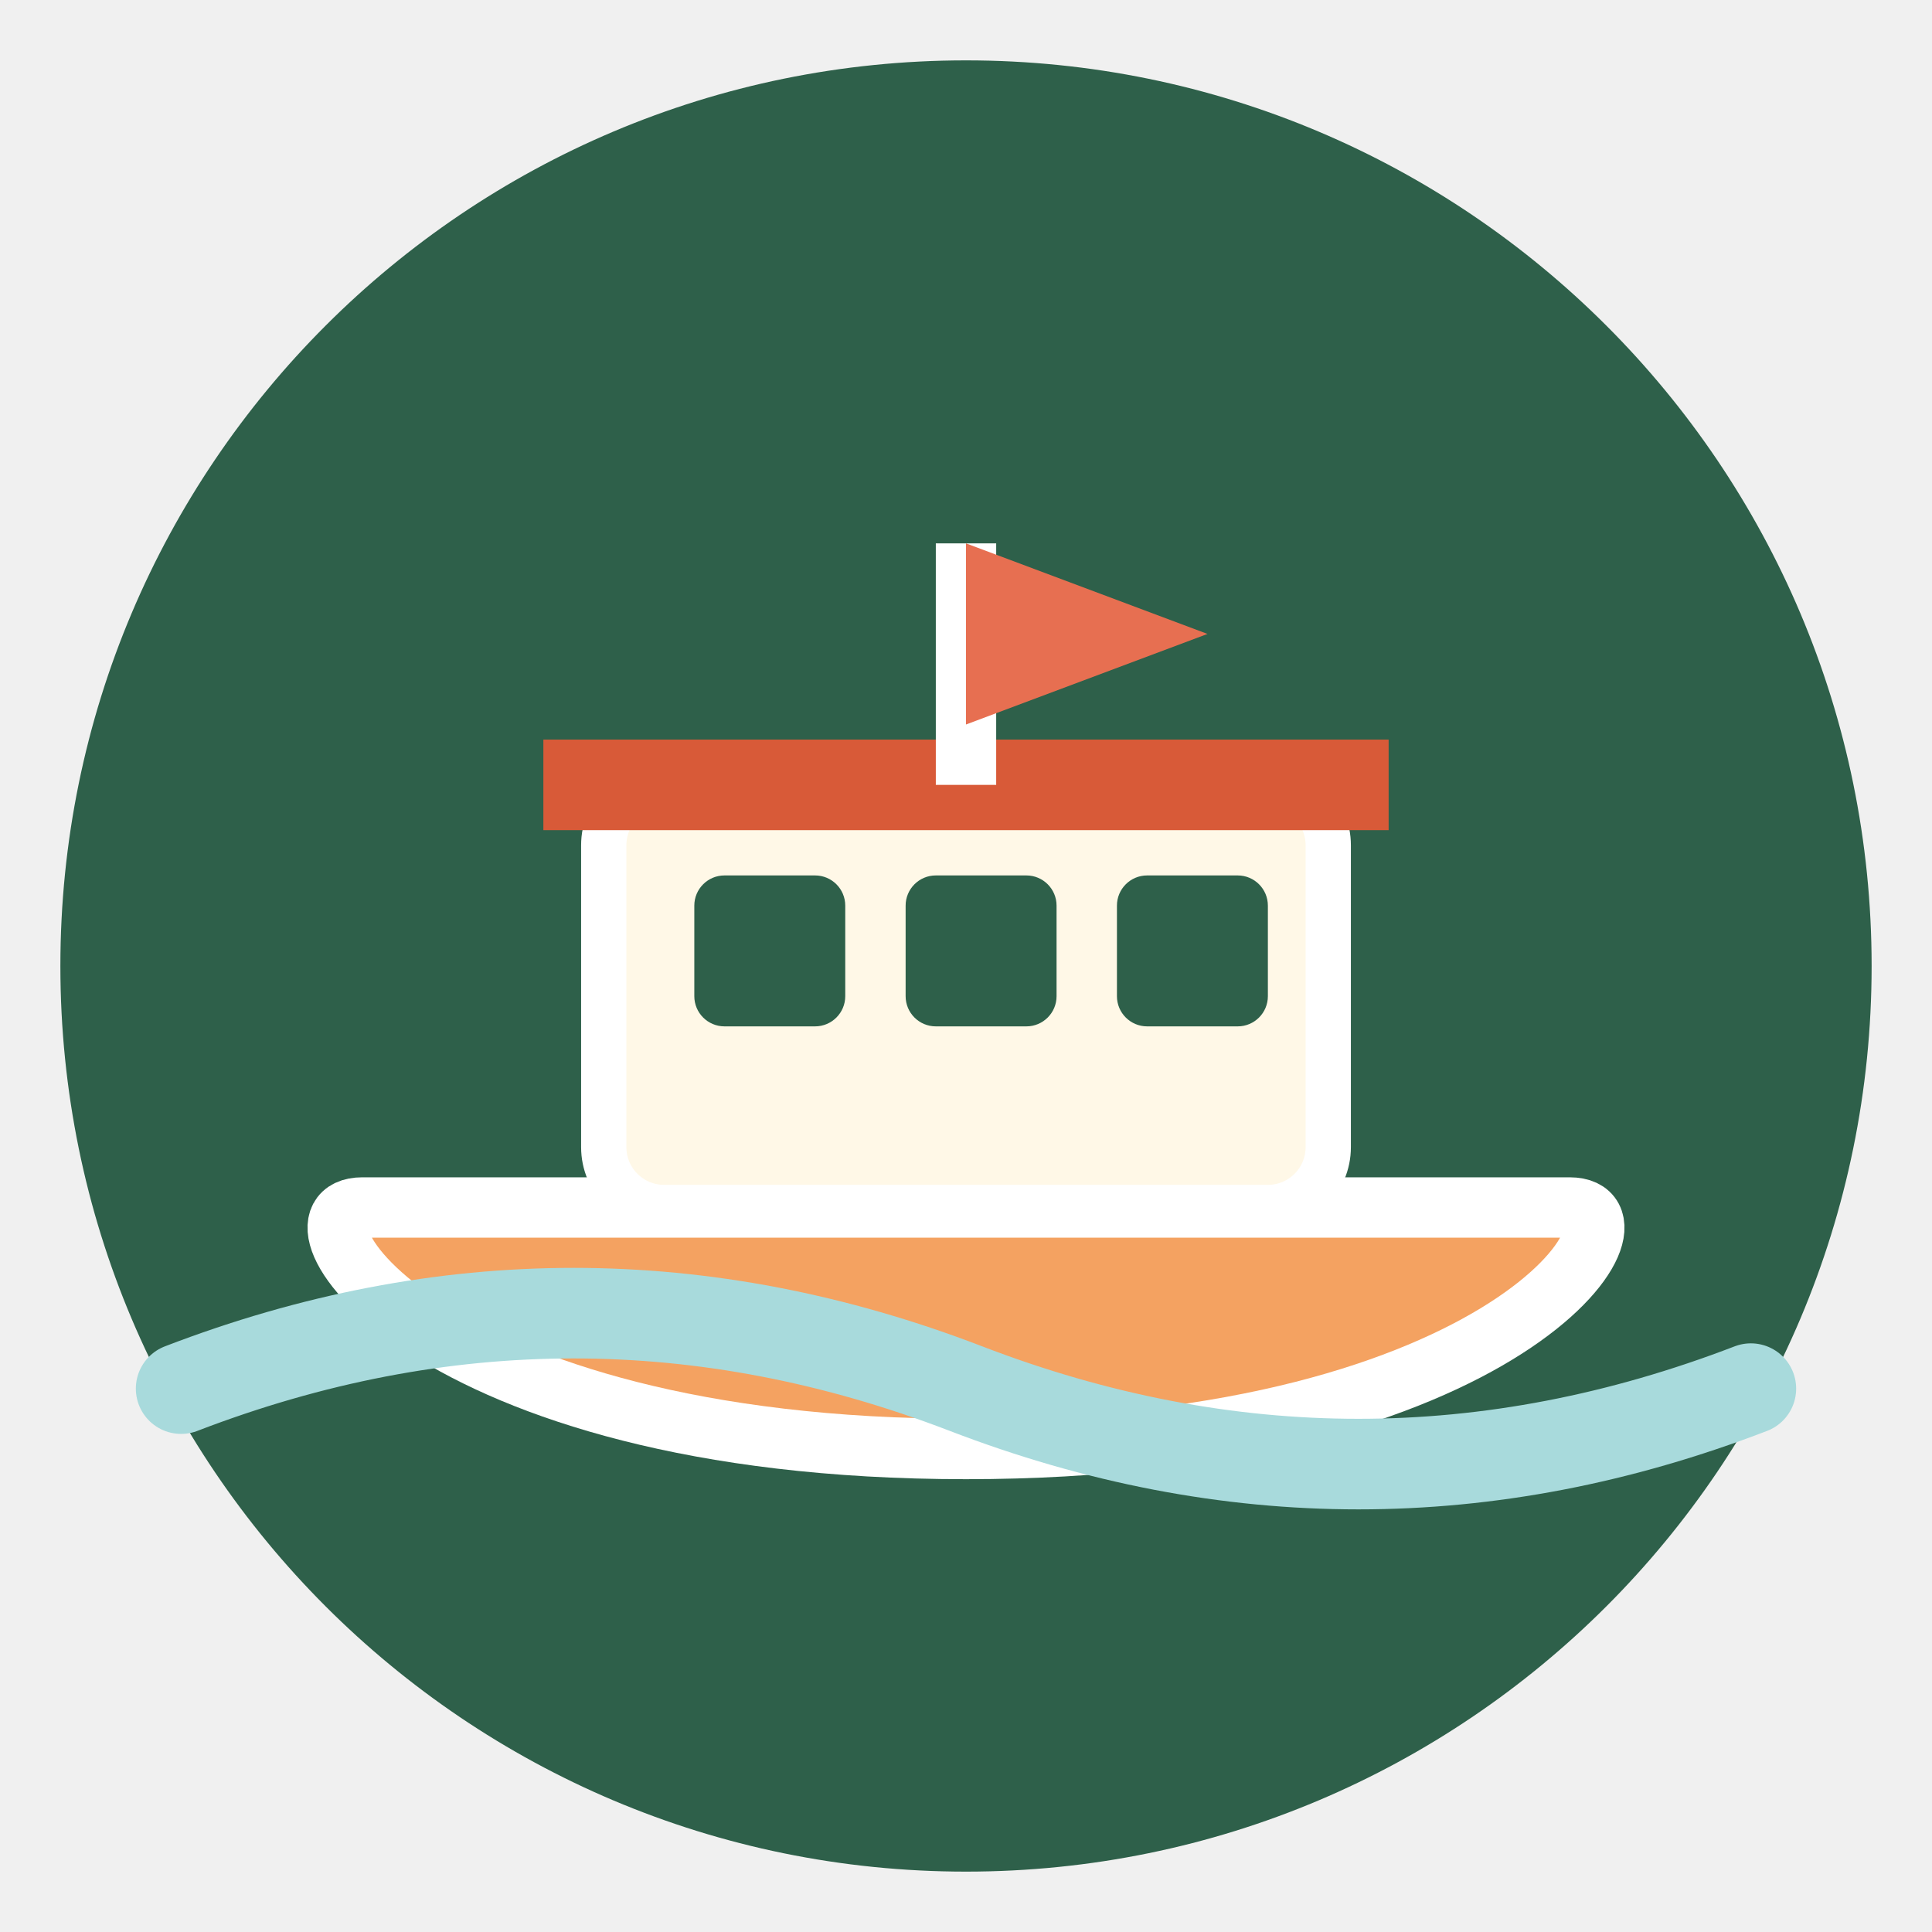
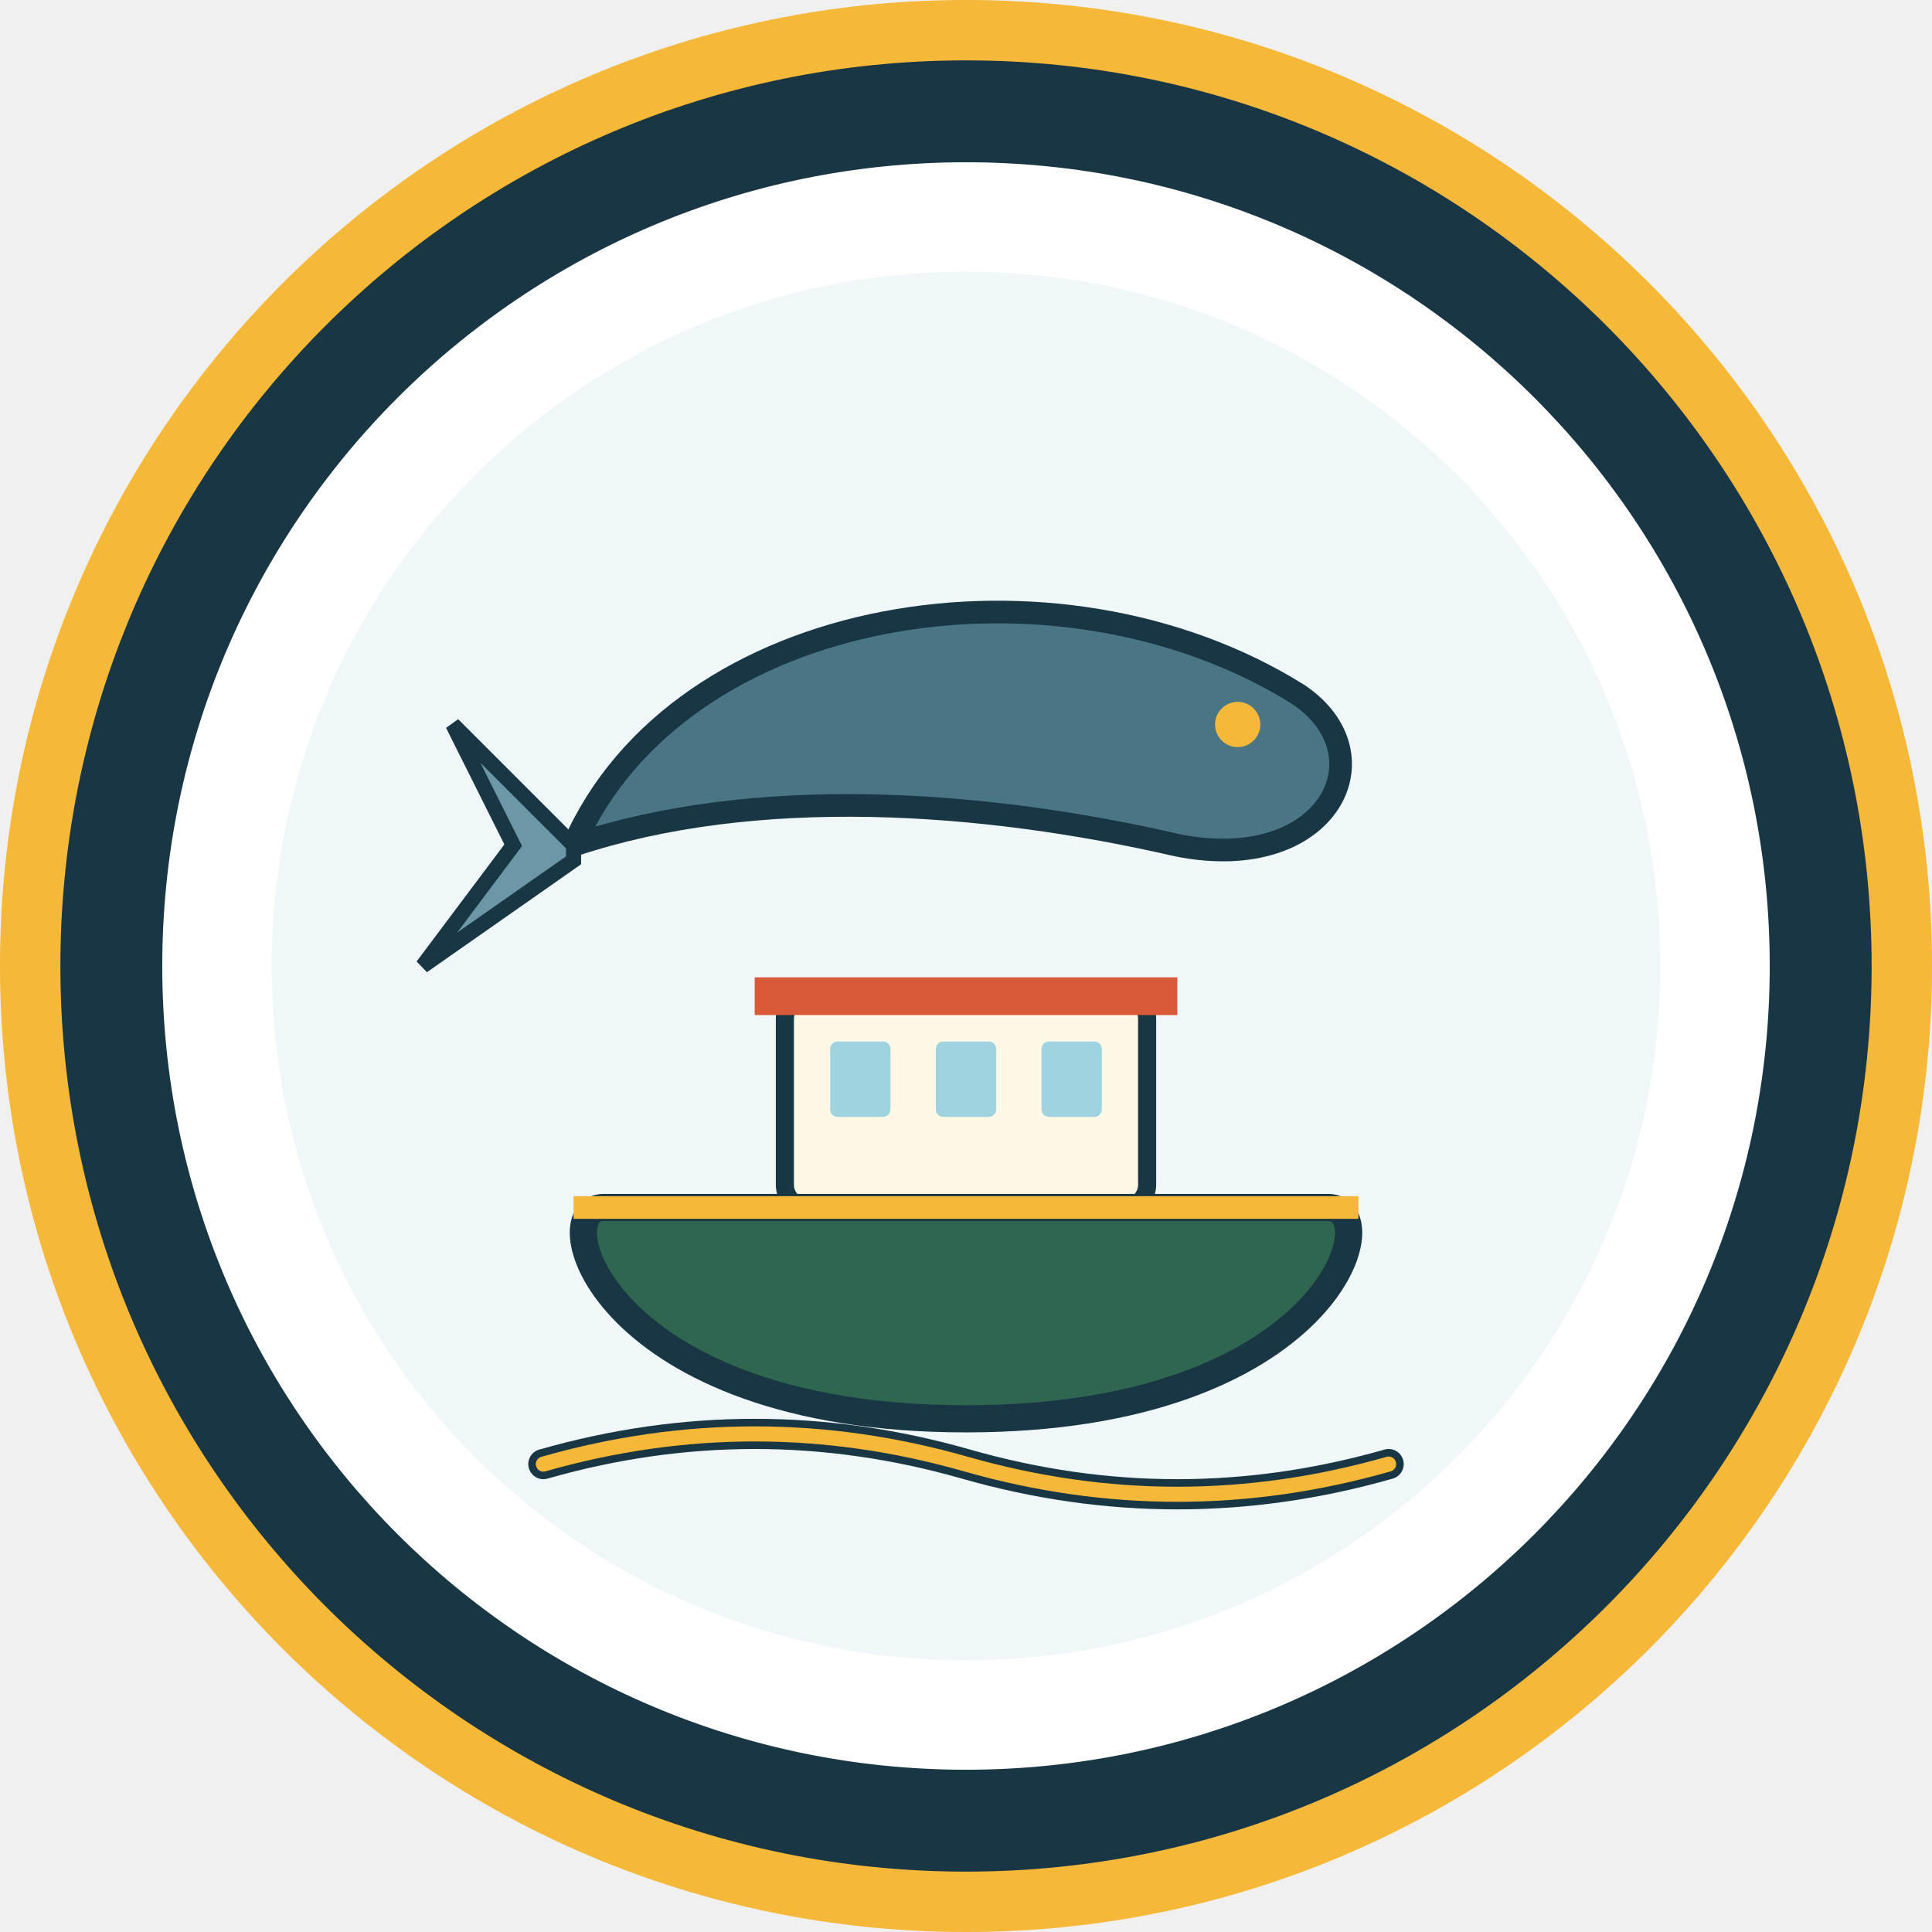
- <svg xmlns="http://www.w3.org/2000/svg" viewBox="0 0 64 64">
-   <circle cx="32" cy="32" r="30" fill="#2E604A" />
-   <path d="M12 40 L52 40 C55 40 50 48 32 48 C14 48 9 40 12 40 Z" fill="#F4A261" stroke="#FFF" stroke-width="2" />
-   <rect x="20" y="26" width="24" height="14" rx="2" fill="#FFF8E7" stroke="#FFF" stroke-width="1.5" />
-   <rect x="23" y="29" width="5" height="5" rx="1" fill="#2E604A" />
-   <rect x="30" y="29" width="5" height="5" rx="1" fill="#2E604A" />
-   <rect x="37" y="29" width="5" height="5" rx="1" fill="#2E604A" />
-   <line x1="18" y1="26" x2="46" y2="26" stroke="#D85A38" stroke-width="3" />
-   <line x1="32" y1="18" x2="32" y2="26" stroke="#FFF" stroke-width="2" />
-   <polygon points="32,18 40,21 32,24" fill="#E76F51" />
-   <path d="M6 46 Q19 41 32 46 T58 46" fill="none" stroke="#A8DADC" stroke-width="3" stroke-linecap="round" />
+ <svg xmlns="http://www.w3.org/2000/svg" viewBox="0 0 128 128">
+   <circle cx="64" cy="64" r="62" fill="#183644" stroke="#F5B838" stroke-width="4" />
+   <circle cx="64" cy="64" r="54" fill="#FFFFFF" stroke="#183644" stroke-width="1.5" />
+   <circle cx="64" cy="64" r="46" fill="#F0F7F9" />
+   <path d="M 38,56 C 45,40 70,36 86,46 C 92,50 88,58 78,56 C 65,53 50,52 38,56 Z" fill="#4A7584" stroke="#183644" stroke-width="1.5" />
+   <polygon points="38,56 30,48 34,56 28,64 38,57" fill="#6C97A6" stroke="#183644" stroke-width="1" />
+   <circle cx="82" cy="48" r="1.5" fill="#F5B838" />
+   <rect x="52" y="66" width="24" height="14" rx="1.5" fill="#FFF8E7" stroke="#183644" stroke-width="1.2" />
+   <rect x="55" y="69" width="4" height="5" rx="0.5" fill="#9FD3E0" />
+   <rect x="62" y="69" width="4" height="5" rx="0.5" fill="#9FD3E0" />
+   <rect x="69" y="69" width="4" height="5" rx="0.5" fill="#9FD3E0" />
+   <line x1="50" y1="66" x2="78" y2="66" stroke="#D95A38" stroke-width="2.5" />
+   <path d="M 40,80 L 88,80 C 92,80 88,94 64,94 C 40,94 36,80 40,80 Z" fill="#2F664F" stroke="#183644" stroke-width="1.8" />
+   <line x1="38" y1="80" x2="90" y2="80" stroke="#F5B838" stroke-width="1.5" />
+   <path d="M 36,97 Q 50,93 64,97 T 92,97" fill="none" stroke="#183644" stroke-width="2" stroke-linecap="round" />
+   <path d="M 36,97 Q 50,93 64,97 T 92,97" fill="none" stroke="#F5B838" stroke-width="1" stroke-linecap="round" />
</svg>
